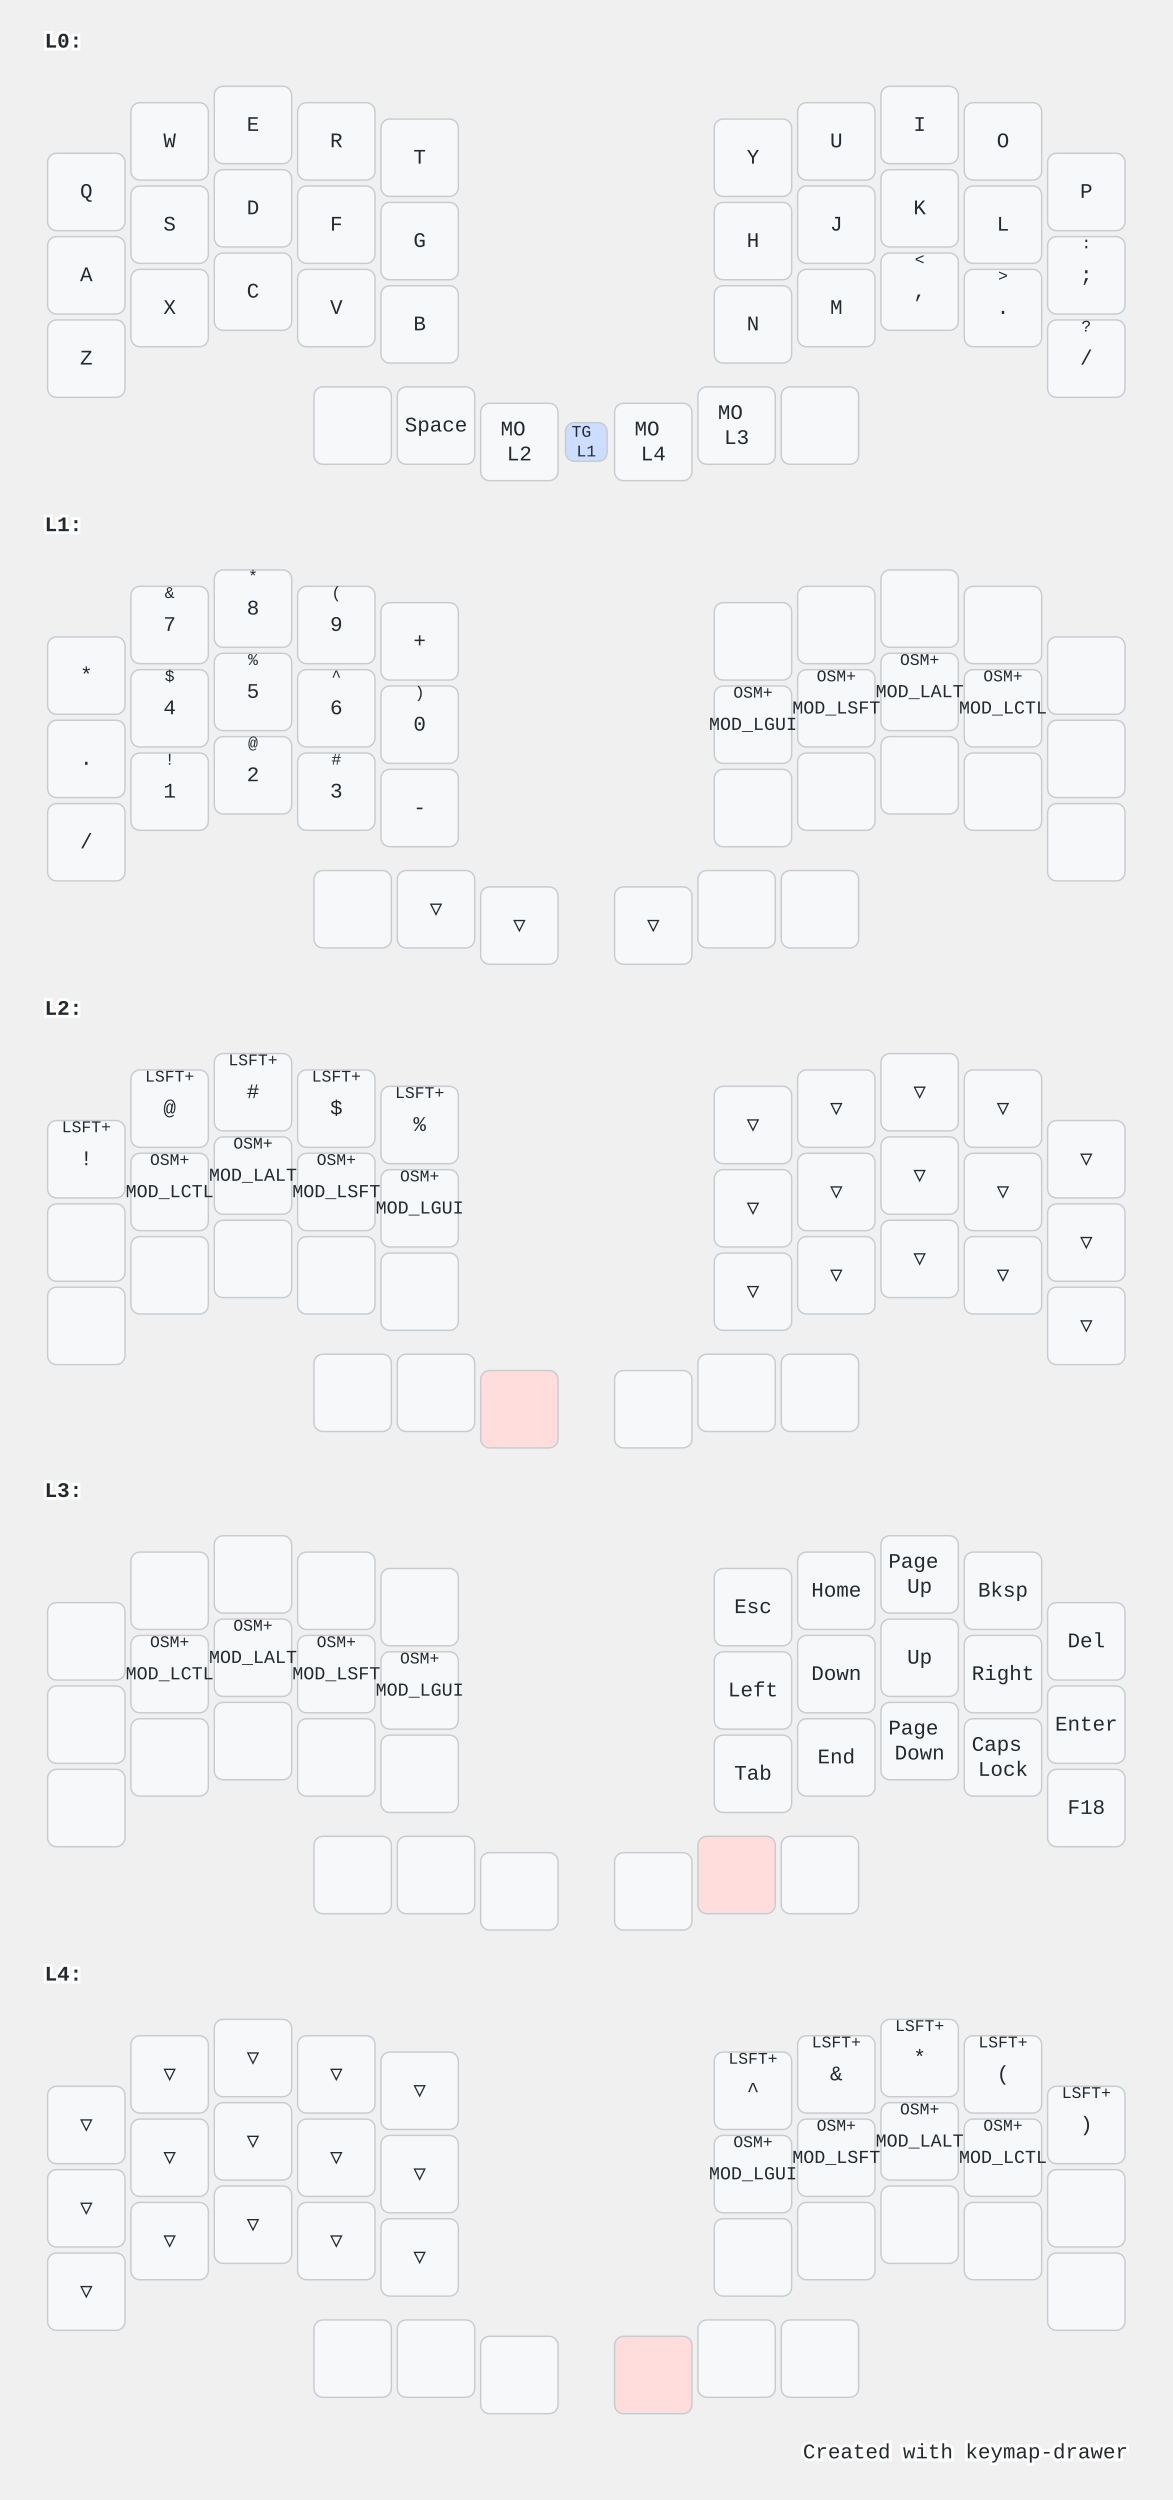
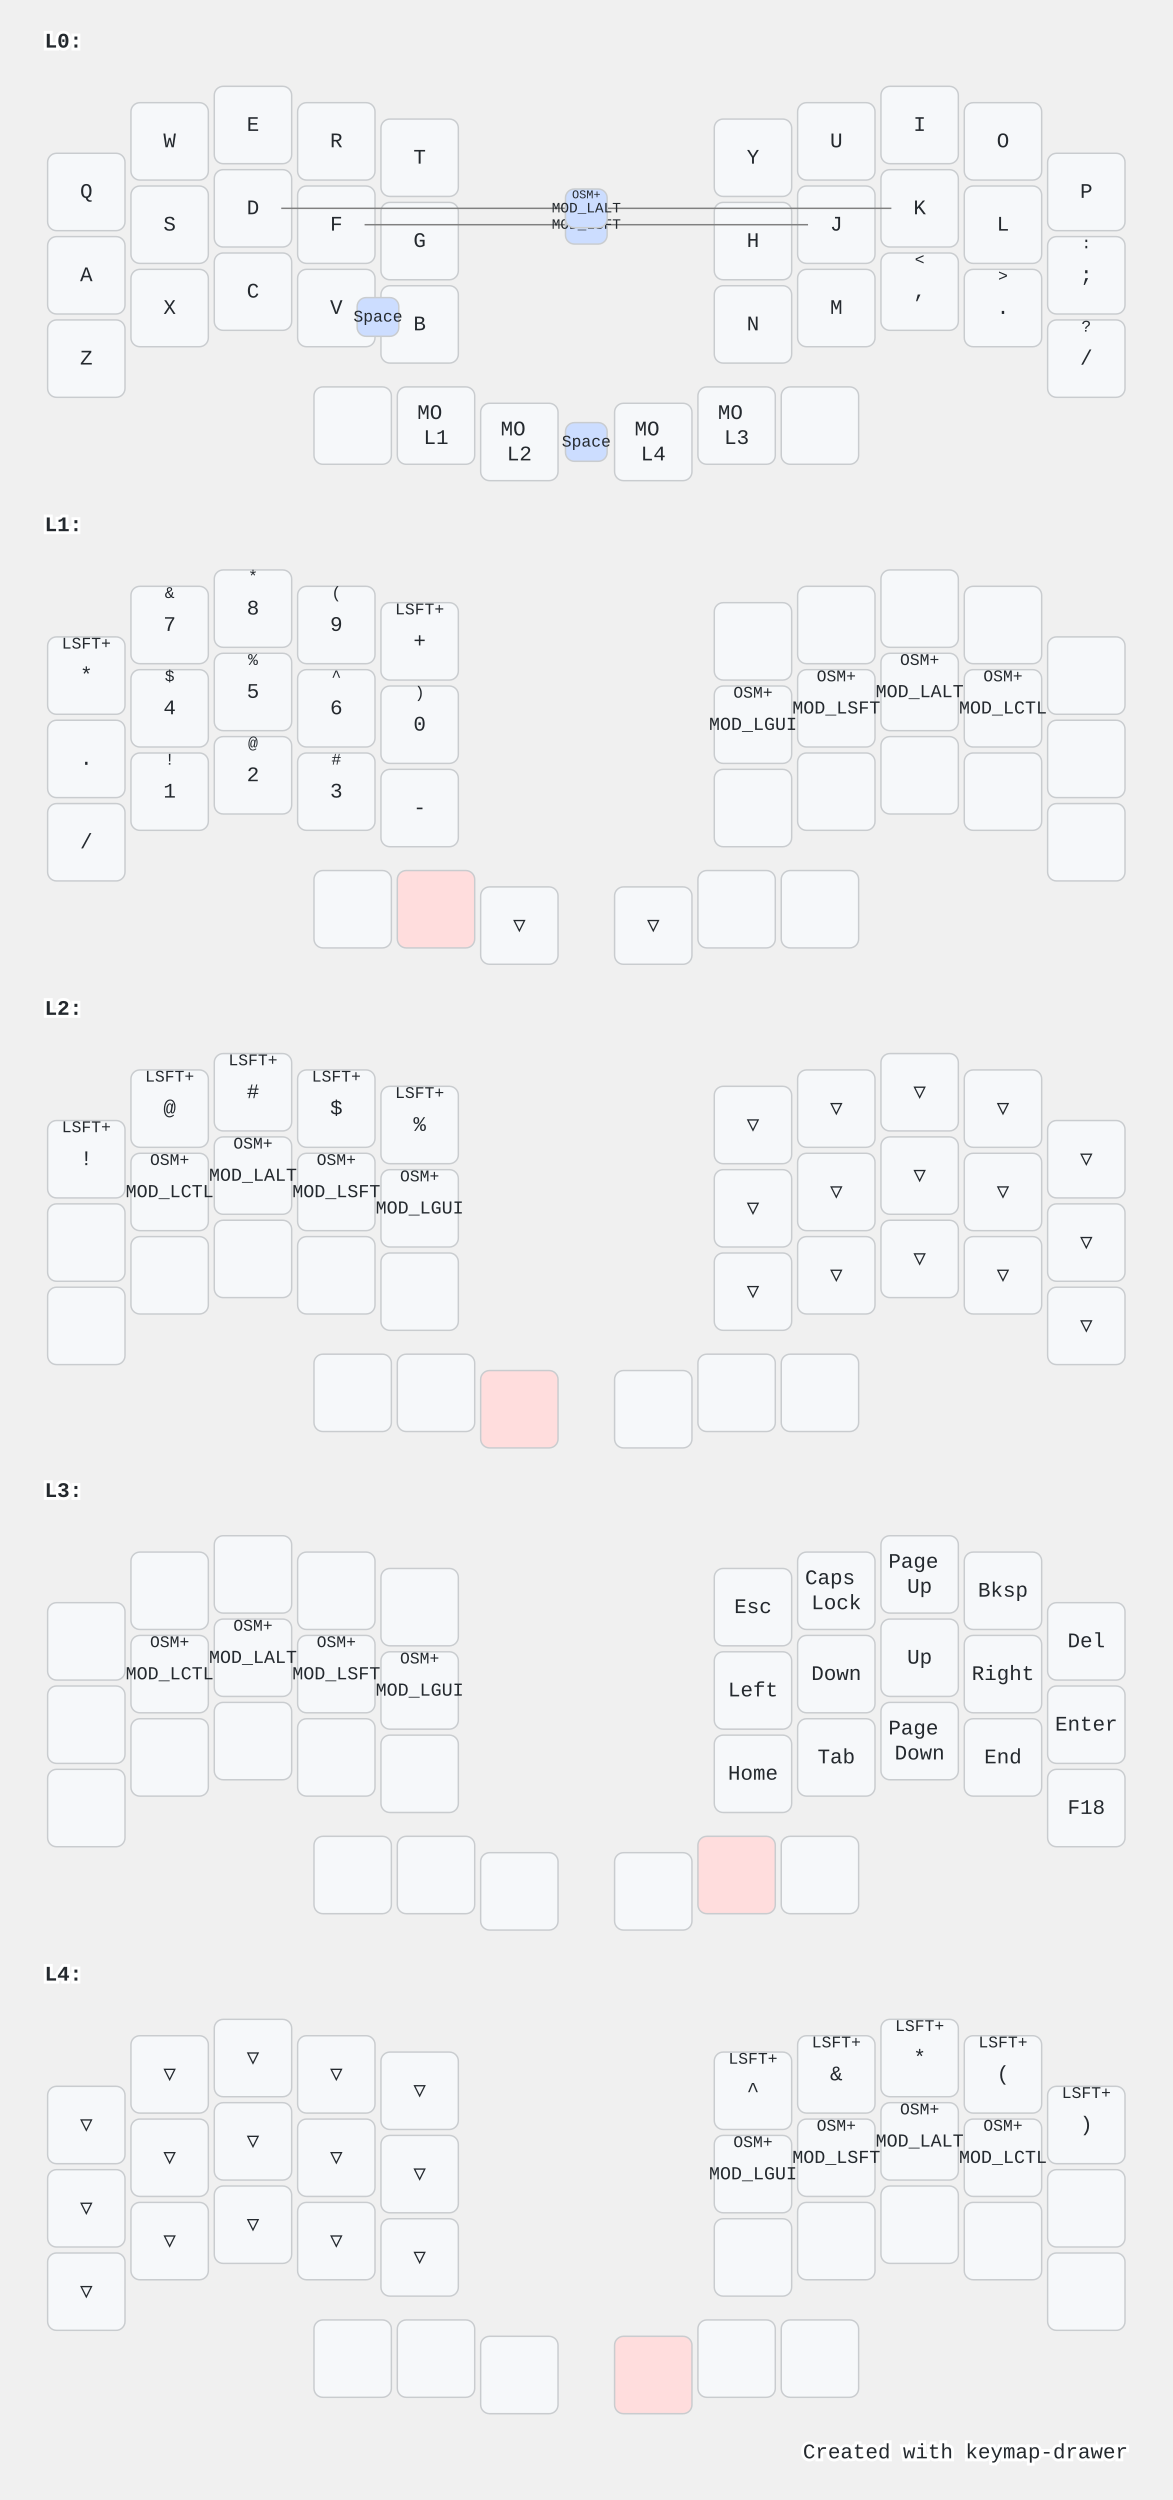
<svg xmlns="http://www.w3.org/2000/svg" width="788" height="1680" viewBox="0 0 788 1680" class="keymap">
  <style>/* inherit to force styles through use tags */
svg path {
    fill: inherit;
}

/* font and background color specifications */
svg.keymap {
    font-family: SFMono-Regular,Consolas,Liberation Mono,Menlo,monospace;
    font-size: 14px;
    font-kerning: normal;
    text-rendering: optimizeLegibility;
    fill: #24292e;
}

/* default key styling */
rect.key {
    fill: #f6f8fa;
}

rect.key, rect.combo {
    stroke: #c9cccf;
    stroke-width: 1;
}

/* default key side styling, only used is draw_key_sides is set */
rect.side {
    filter: brightness(90%);
}

/* color accent for combo boxes */
rect.combo, rect.combo-separate {
    fill: #cdf;
}

/* color accent for held keys */
rect.held, rect.combo.held {
    fill: #fdd;
}

/* color accent for ghost (optional) keys */
rect.ghost, rect.combo.ghost {
    stroke-dasharray: 4, 4;
    stroke-width: 2;
}

text {
    text-anchor: middle;
    dominant-baseline: middle;
}

/* styling for layer labels */
text.label {
    font-weight: bold;
    text-anchor: start;
    stroke: white;
    stroke-width: 4;
    paint-order: stroke;
}

/* styling for optional footer */
text.footer {
    text-anchor: end;
    dominant-baseline: auto;
    stroke: white;
    stroke-width: 4;
    paint-order: stroke;
}

/* styling for combo tap, and key non-tap label text */
text.combo, text.hold, text.shifted, text.left, text.right {
    font-size: 11px;
}

text.hold {
    text-anchor: middle;
    dominant-baseline: auto;
}

text.shifted {
    text-anchor: middle;
    dominant-baseline: hanging;
}

text.left {
    text-anchor: start;
}

text.right {
    text-anchor: end;
}

text.layer-activator {
    text-decoration: underline;
}

/* styling for hold/shifted label text in combo box */
text.combo.hold, text.combo.shifted, text.combo.left, text.combo.right {
    font-size: 8px;
}

/* lighter symbol for transparent keys */
text.trans {
    fill: #7b7e81;
}

/* styling for combo dendrons */
path.combo {
    stroke-width: 1;
    stroke: gray;
    fill: none;
}

/* Start Tabler Icons Cleanup */
/* cannot use height/width with glyphs */
.icon-tabler &gt; path {
    fill: inherit;
    stroke: inherit;
    stroke-width: 2;
}
/* hide tabler's default box */
.icon-tabler &gt; path[stroke="none"][fill="none"] {
    visibility: hidden;
}
/* End Tabler Icons Cleanup */

@media (prefers-color-scheme: dark) {
svg.keymap { fill: #d1d6db; }
rect.key { fill: #3f4750; }
rect.key, rect.combo { stroke: #60666c; }
rect.combo, rect.combo-separate { fill: #1f3d7a; }
rect.held, rect.combo.held { fill: #854747; }
text.label, text.footer { stroke: black; }
text.trans { fill: #7e8184; }
path.combo { stroke: #7f7f7f; }

}</style>
  <g transform="translate(30, 0)" class="layer-L0">
    <text x="0" y="28" class="label" id="L0">L0:</text>
    <g transform="translate(0, 56)">
      <g transform="translate(28, 73)" class="key keypos-0">
        <rect rx="6" ry="6" x="-26" y="-26" width="52" height="52" class="key" />
        <text x="0" y="0" class="key tap">Q</text>
      </g>
      <g transform="translate(84, 39)" class="key keypos-1">
        <rect rx="6" ry="6" x="-26" y="-26" width="52" height="52" class="key" />
        <text x="0" y="0" class="key tap">W</text>
      </g>
      <g transform="translate(140, 28)" class="key keypos-2">
        <rect rx="6" ry="6" x="-26" y="-26" width="52" height="52" class="key" />
        <text x="0" y="0" class="key tap">E</text>
      </g>
      <g transform="translate(196, 39)" class="key keypos-3">
        <rect rx="6" ry="6" x="-26" y="-26" width="52" height="52" class="key" />
        <text x="0" y="0" class="key tap">R</text>
      </g>
      <g transform="translate(252, 50)" class="key keypos-4">
        <rect rx="6" ry="6" x="-26" y="-26" width="52" height="52" class="key" />
        <text x="0" y="0" class="key tap">T</text>
      </g>
      <g transform="translate(476, 50)" class="key keypos-5">
        <rect rx="6" ry="6" x="-26" y="-26" width="52" height="52" class="key" />
        <text x="0" y="0" class="key tap">Y</text>
      </g>
      <g transform="translate(532, 39)" class="key keypos-6">
        <rect rx="6" ry="6" x="-26" y="-26" width="52" height="52" class="key" />
        <text x="0" y="0" class="key tap">U</text>
      </g>
      <g transform="translate(588, 28)" class="key keypos-7">
        <rect rx="6" ry="6" x="-26" y="-26" width="52" height="52" class="key" />
        <text x="0" y="0" class="key tap">I</text>
      </g>
      <g transform="translate(644, 39)" class="key keypos-8">
        <rect rx="6" ry="6" x="-26" y="-26" width="52" height="52" class="key" />
        <text x="0" y="0" class="key tap">O</text>
      </g>
      <g transform="translate(700, 73)" class="key keypos-9">
        <rect rx="6" ry="6" x="-26" y="-26" width="52" height="52" class="key" />
        <text x="0" y="0" class="key tap">P</text>
      </g>
      <g transform="translate(28, 129)" class="key keypos-10">
        <rect rx="6" ry="6" x="-26" y="-26" width="52" height="52" class="key" />
        <text x="0" y="0" class="key tap">A</text>
      </g>
      <g transform="translate(84, 95)" class="key keypos-11">
        <rect rx="6" ry="6" x="-26" y="-26" width="52" height="52" class="key" />
        <text x="0" y="0" class="key tap">S</text>
      </g>
      <g transform="translate(140, 84)" class="key keypos-12">
        <rect rx="6" ry="6" x="-26" y="-26" width="52" height="52" class="key" />
        <text x="0" y="0" class="key tap">D</text>
      </g>
      <g transform="translate(196, 95)" class="key keypos-13">
        <rect rx="6" ry="6" x="-26" y="-26" width="52" height="52" class="key" />
        <text x="0" y="0" class="key tap">F</text>
      </g>
      <g transform="translate(252, 106)" class="key keypos-14">
        <rect rx="6" ry="6" x="-26" y="-26" width="52" height="52" class="key" />
        <text x="0" y="0" class="key tap">G</text>
      </g>
      <g transform="translate(476, 106)" class="key keypos-15">
        <rect rx="6" ry="6" x="-26" y="-26" width="52" height="52" class="key" />
        <text x="0" y="0" class="key tap">H</text>
      </g>
      <g transform="translate(532, 95)" class="key keypos-16">
        <rect rx="6" ry="6" x="-26" y="-26" width="52" height="52" class="key" />
        <text x="0" y="0" class="key tap">J</text>
      </g>
      <g transform="translate(588, 84)" class="key keypos-17">
        <rect rx="6" ry="6" x="-26" y="-26" width="52" height="52" class="key" />
        <text x="0" y="0" class="key tap">K</text>
      </g>
      <g transform="translate(644, 95)" class="key keypos-18">
        <rect rx="6" ry="6" x="-26" y="-26" width="52" height="52" class="key" />
        <text x="0" y="0" class="key tap">L</text>
      </g>
      <g transform="translate(700, 129)" class="key keypos-19">
        <rect rx="6" ry="6" x="-26" y="-26" width="52" height="52" class="key" />
        <text x="0" y="0" class="key tap">;</text>
        <text x="0" y="-24" class="key shifted">:</text>
      </g>
      <g transform="translate(28, 185)" class="key keypos-20">
        <rect rx="6" ry="6" x="-26" y="-26" width="52" height="52" class="key" />
        <text x="0" y="0" class="key tap">Z</text>
      </g>
      <g transform="translate(84, 151)" class="key keypos-21">
        <rect rx="6" ry="6" x="-26" y="-26" width="52" height="52" class="key" />
        <text x="0" y="0" class="key tap">X</text>
      </g>
      <g transform="translate(140, 140)" class="key keypos-22">
        <rect rx="6" ry="6" x="-26" y="-26" width="52" height="52" class="key" />
        <text x="0" y="0" class="key tap">C</text>
      </g>
      <g transform="translate(196, 151)" class="key keypos-23">
        <rect rx="6" ry="6" x="-26" y="-26" width="52" height="52" class="key" />
        <text x="0" y="0" class="key tap">V</text>
      </g>
      <g transform="translate(252, 162)" class="key keypos-24">
        <rect rx="6" ry="6" x="-26" y="-26" width="52" height="52" class="key" />
        <text x="0" y="0" class="key tap">B</text>
      </g>
      <g transform="translate(476, 162)" class="key keypos-25">
        <rect rx="6" ry="6" x="-26" y="-26" width="52" height="52" class="key" />
        <text x="0" y="0" class="key tap">N</text>
      </g>
      <g transform="translate(532, 151)" class="key keypos-26">
        <rect rx="6" ry="6" x="-26" y="-26" width="52" height="52" class="key" />
        <text x="0" y="0" class="key tap">M</text>
      </g>
      <g transform="translate(588, 140)" class="key keypos-27">
        <rect rx="6" ry="6" x="-26" y="-26" width="52" height="52" class="key" />
        <text x="0" y="0" class="key tap">,</text>
        <text x="0" y="-24" class="key shifted">&lt;</text>
      </g>
      <g transform="translate(644, 151)" class="key keypos-28">
        <rect rx="6" ry="6" x="-26" y="-26" width="52" height="52" class="key" />
        <text x="0" y="0" class="key tap">.</text>
        <text x="0" y="-24" class="key shifted">&gt;</text>
      </g>
      <g transform="translate(700, 185)" class="key keypos-29">
        <rect rx="6" ry="6" x="-26" y="-26" width="52" height="52" class="key" />
        <text x="0" y="0" class="key tap">/</text>
        <text x="0" y="-24" class="key shifted">?</text>
      </g>
      <g transform="translate(207, 230)" class="key keypos-30">
        <rect rx="6" ry="6" x="-26" y="-26" width="52" height="52" class="key" />
      </g>
      <g transform="translate(263, 230)" class="key keypos-31">
        <rect rx="6" ry="6" x="-26" y="-26" width="52" height="52" class="key" />
-         <text x="0" y="0" class="key tap">Space</text>
+         <text x="0" y="0" class="key tap">
+           <tspan x="0" dy="-0.6em">MO</tspan>
+           <tspan x="0" dy="1.2em">L1</tspan>
+         </text>
      </g>
      <g transform="translate(319, 241)" class="key keypos-32">
        <rect rx="6" ry="6" x="-26" y="-26" width="52" height="52" class="key" />
        <text x="0" y="0" class="key tap">
          <tspan x="0" dy="-0.6em">MO</tspan>
          <tspan x="0" dy="1.2em">L2</tspan>
        </text>
      </g>
      <g transform="translate(409, 241)" class="key keypos-33">
        <rect rx="6" ry="6" x="-26" y="-26" width="52" height="52" class="key" />
        <text x="0" y="0" class="key tap">
          <tspan x="0" dy="-0.6em">MO</tspan>
          <tspan x="0" dy="1.2em">L4</tspan>
        </text>
      </g>
      <g transform="translate(465, 230)" class="key keypos-34">
        <rect rx="6" ry="6" x="-26" y="-26" width="52" height="52" class="key" />
        <text x="0" y="0" class="key tap">
          <tspan x="0" dy="-0.6em">MO</tspan>
          <tspan x="0" dy="1.2em">L3</tspan>
        </text>
      </g>
      <g transform="translate(521, 230)" class="key keypos-35">
        <rect rx="6" ry="6" x="-26" y="-26" width="52" height="52" class="key" />
      </g>
      <g class="combo combopos-0">
+         <rect rx="6" ry="6" x="210" y="144" width="28" height="26" class="combo" />
+         <text x="224" y="157" class="combo tap">Space</text>
+       </g>
+       <g class="combo combopos-1">
        <rect rx="6" ry="6" x="350" y="228" width="28" height="26" class="combo" />
-         <text x="364" y="241" class="combo tap">
-           <tspan x="364" dy="-0.6em">TG</tspan>
-           <tspan x="364" dy="1.2em">L1</tspan>
-         </text>
+         <text x="364" y="241" class="combo tap">Space</text>
+       </g>
+       <g class="combo combopos-2">
+         <path d="M364,95 l-149,0" class="combo" />
+         <path d="M364,95 l149,0" class="combo" />
+         <rect rx="6" ry="6" x="350" y="82" width="28" height="26" class="combo" />
+         <text x="364" y="95" class="combo tap">
+           <tspan style="font-size: 88%">MOD_LSFT</tspan>
+         </text>
+         <text x="364" y="84" class="combo shifted">OSM+</text>
+       </g>
+       <g class="combo combopos-3">
+         <path d="M364,84 l-205,0" class="combo" />
+         <path d="M364,84 l205,0" class="combo" />
+         <rect rx="6" ry="6" x="350" y="71" width="28" height="26" class="combo" />
+         <text x="364" y="84" class="combo tap">
+           <tspan style="font-size: 88%">MOD_LALT</tspan>
+         </text>
+         <text x="364" y="73" class="combo shifted">OSM+</text>
      </g>
    </g>
  </g>
  <g transform="translate(30, 325)" class="layer-L1">
    <text x="0" y="28" class="label" id="L1">L1:</text>
    <g transform="translate(0, 56)">
      <g transform="translate(28, 73)" class="key keypos-0">
        <rect rx="6" ry="6" x="-26" y="-26" width="52" height="52" class="key" />
        <text x="0" y="0" class="key tap">*</text>
+         <text x="0" y="-24" class="key shifted">LSFT+</text>
      </g>
      <g transform="translate(84, 39)" class="key keypos-1">
        <rect rx="6" ry="6" x="-26" y="-26" width="52" height="52" class="key" />
        <text x="0" y="0" class="key tap">7</text>
        <text x="0" y="-24" class="key shifted">&amp;</text>
      </g>
      <g transform="translate(140, 28)" class="key keypos-2">
        <rect rx="6" ry="6" x="-26" y="-26" width="52" height="52" class="key" />
        <text x="0" y="0" class="key tap">8</text>
        <text x="0" y="-24" class="key shifted">*</text>
      </g>
      <g transform="translate(196, 39)" class="key keypos-3">
        <rect rx="6" ry="6" x="-26" y="-26" width="52" height="52" class="key" />
        <text x="0" y="0" class="key tap">9</text>
        <text x="0" y="-24" class="key shifted">(</text>
      </g>
      <g transform="translate(252, 50)" class="key keypos-4">
        <rect rx="6" ry="6" x="-26" y="-26" width="52" height="52" class="key" />
        <text x="0" y="0" class="key tap">+</text>
+         <text x="0" y="-24" class="key shifted">LSFT+</text>
      </g>
      <g transform="translate(476, 50)" class="key keypos-5">
        <rect rx="6" ry="6" x="-26" y="-26" width="52" height="52" class="key" />
      </g>
      <g transform="translate(532, 39)" class="key keypos-6">
        <rect rx="6" ry="6" x="-26" y="-26" width="52" height="52" class="key" />
      </g>
      <g transform="translate(588, 28)" class="key keypos-7">
        <rect rx="6" ry="6" x="-26" y="-26" width="52" height="52" class="key" />
      </g>
      <g transform="translate(644, 39)" class="key keypos-8">
        <rect rx="6" ry="6" x="-26" y="-26" width="52" height="52" class="key" />
      </g>
      <g transform="translate(700, 73)" class="key keypos-9">
        <rect rx="6" ry="6" x="-26" y="-26" width="52" height="52" class="key" />
      </g>
      <g transform="translate(28, 129)" class="key keypos-10">
        <rect rx="6" ry="6" x="-26" y="-26" width="52" height="52" class="key" />
        <text x="0" y="0" class="key tap">.</text>
      </g>
      <g transform="translate(84, 95)" class="key keypos-11">
        <rect rx="6" ry="6" x="-26" y="-26" width="52" height="52" class="key" />
        <text x="0" y="0" class="key tap">4</text>
        <text x="0" y="-24" class="key shifted">$</text>
      </g>
      <g transform="translate(140, 84)" class="key keypos-12">
        <rect rx="6" ry="6" x="-26" y="-26" width="52" height="52" class="key" />
        <text x="0" y="0" class="key tap">5</text>
        <text x="0" y="-24" class="key shifted">%</text>
      </g>
      <g transform="translate(196, 95)" class="key keypos-13">
        <rect rx="6" ry="6" x="-26" y="-26" width="52" height="52" class="key" />
        <text x="0" y="0" class="key tap">6</text>
        <text x="0" y="-24" class="key shifted">^</text>
      </g>
      <g transform="translate(252, 106)" class="key keypos-14">
        <rect rx="6" ry="6" x="-26" y="-26" width="52" height="52" class="key" />
        <text x="0" y="0" class="key tap">0</text>
        <text x="0" y="-24" class="key shifted">)</text>
      </g>
      <g transform="translate(476, 106)" class="key keypos-15">
        <rect rx="6" ry="6" x="-26" y="-26" width="52" height="52" class="key" />
        <text x="0" y="0" class="key tap">
          <tspan style="font-size: 88%">MOD_LGUI</tspan>
        </text>
        <text x="0" y="-24" class="key shifted">OSM+</text>
      </g>
      <g transform="translate(532, 95)" class="key keypos-16">
        <rect rx="6" ry="6" x="-26" y="-26" width="52" height="52" class="key" />
        <text x="0" y="0" class="key tap">
          <tspan style="font-size: 88%">MOD_LSFT</tspan>
        </text>
        <text x="0" y="-24" class="key shifted">OSM+</text>
      </g>
      <g transform="translate(588, 84)" class="key keypos-17">
        <rect rx="6" ry="6" x="-26" y="-26" width="52" height="52" class="key" />
        <text x="0" y="0" class="key tap">
          <tspan style="font-size: 88%">MOD_LALT</tspan>
        </text>
        <text x="0" y="-24" class="key shifted">OSM+</text>
      </g>
      <g transform="translate(644, 95)" class="key keypos-18">
        <rect rx="6" ry="6" x="-26" y="-26" width="52" height="52" class="key" />
        <text x="0" y="0" class="key tap">
          <tspan style="font-size: 88%">MOD_LCTL</tspan>
        </text>
        <text x="0" y="-24" class="key shifted">OSM+</text>
      </g>
      <g transform="translate(700, 129)" class="key keypos-19">
        <rect rx="6" ry="6" x="-26" y="-26" width="52" height="52" class="key" />
      </g>
      <g transform="translate(28, 185)" class="key keypos-20">
        <rect rx="6" ry="6" x="-26" y="-26" width="52" height="52" class="key" />
        <text x="0" y="0" class="key tap">/</text>
      </g>
      <g transform="translate(84, 151)" class="key keypos-21">
        <rect rx="6" ry="6" x="-26" y="-26" width="52" height="52" class="key" />
        <text x="0" y="0" class="key tap">1</text>
        <text x="0" y="-24" class="key shifted">!</text>
      </g>
      <g transform="translate(140, 140)" class="key keypos-22">
        <rect rx="6" ry="6" x="-26" y="-26" width="52" height="52" class="key" />
        <text x="0" y="0" class="key tap">2</text>
        <text x="0" y="-24" class="key shifted">@</text>
      </g>
      <g transform="translate(196, 151)" class="key keypos-23">
        <rect rx="6" ry="6" x="-26" y="-26" width="52" height="52" class="key" />
        <text x="0" y="0" class="key tap">3</text>
        <text x="0" y="-24" class="key shifted">#</text>
      </g>
      <g transform="translate(252, 162)" class="key keypos-24">
        <rect rx="6" ry="6" x="-26" y="-26" width="52" height="52" class="key" />
        <text x="0" y="0" class="key tap">-</text>
      </g>
      <g transform="translate(476, 162)" class="key keypos-25">
        <rect rx="6" ry="6" x="-26" y="-26" width="52" height="52" class="key" />
      </g>
      <g transform="translate(532, 151)" class="key keypos-26">
        <rect rx="6" ry="6" x="-26" y="-26" width="52" height="52" class="key" />
      </g>
      <g transform="translate(588, 140)" class="key keypos-27">
        <rect rx="6" ry="6" x="-26" y="-26" width="52" height="52" class="key" />
      </g>
      <g transform="translate(644, 151)" class="key keypos-28">
        <rect rx="6" ry="6" x="-26" y="-26" width="52" height="52" class="key" />
      </g>
      <g transform="translate(700, 185)" class="key keypos-29">
        <rect rx="6" ry="6" x="-26" y="-26" width="52" height="52" class="key" />
      </g>
      <g transform="translate(207, 230)" class="key keypos-30">
        <rect rx="6" ry="6" x="-26" y="-26" width="52" height="52" class="key" />
      </g>
-       <g transform="translate(263, 230)" class="key keypos-31">
-         <rect rx="6" ry="6" x="-26" y="-26" width="52" height="52" class="key" />
-         <text x="0" y="0" class="key tap">▽</text>
+       <g transform="translate(263, 230)" class="key held keypos-31">
+         <rect rx="6" ry="6" x="-26" y="-26" width="52" height="52" class="key held" />
      </g>
      <g transform="translate(319, 241)" class="key keypos-32">
        <rect rx="6" ry="6" x="-26" y="-26" width="52" height="52" class="key" />
        <text x="0" y="0" class="key tap">▽</text>
      </g>
      <g transform="translate(409, 241)" class="key keypos-33">
        <rect rx="6" ry="6" x="-26" y="-26" width="52" height="52" class="key" />
        <text x="0" y="0" class="key tap">▽</text>
      </g>
      <g transform="translate(465, 230)" class="key keypos-34">
        <rect rx="6" ry="6" x="-26" y="-26" width="52" height="52" class="key" />
      </g>
      <g transform="translate(521, 230)" class="key keypos-35">
        <rect rx="6" ry="6" x="-26" y="-26" width="52" height="52" class="key" />
      </g>
    </g>
  </g>
  <g transform="translate(30, 650)" class="layer-L2">
    <text x="0" y="28" class="label" id="L2">L2:</text>
    <g transform="translate(0, 56)">
      <g transform="translate(28, 73)" class="key keypos-0">
        <rect rx="6" ry="6" x="-26" y="-26" width="52" height="52" class="key" />
        <text x="0" y="0" class="key tap">!</text>
        <text x="0" y="-24" class="key shifted">LSFT+</text>
      </g>
      <g transform="translate(84, 39)" class="key keypos-1">
        <rect rx="6" ry="6" x="-26" y="-26" width="52" height="52" class="key" />
        <text x="0" y="0" class="key tap">@</text>
        <text x="0" y="-24" class="key shifted">LSFT+</text>
      </g>
      <g transform="translate(140, 28)" class="key keypos-2">
        <rect rx="6" ry="6" x="-26" y="-26" width="52" height="52" class="key" />
        <text x="0" y="0" class="key tap">#</text>
        <text x="0" y="-24" class="key shifted">LSFT+</text>
      </g>
      <g transform="translate(196, 39)" class="key keypos-3">
        <rect rx="6" ry="6" x="-26" y="-26" width="52" height="52" class="key" />
        <text x="0" y="0" class="key tap">$</text>
        <text x="0" y="-24" class="key shifted">LSFT+</text>
      </g>
      <g transform="translate(252, 50)" class="key keypos-4">
        <rect rx="6" ry="6" x="-26" y="-26" width="52" height="52" class="key" />
        <text x="0" y="0" class="key tap">%</text>
        <text x="0" y="-24" class="key shifted">LSFT+</text>
      </g>
      <g transform="translate(476, 50)" class="key keypos-5">
        <rect rx="6" ry="6" x="-26" y="-26" width="52" height="52" class="key" />
        <text x="0" y="0" class="key tap">▽</text>
      </g>
      <g transform="translate(532, 39)" class="key keypos-6">
        <rect rx="6" ry="6" x="-26" y="-26" width="52" height="52" class="key" />
        <text x="0" y="0" class="key tap">▽</text>
      </g>
      <g transform="translate(588, 28)" class="key keypos-7">
        <rect rx="6" ry="6" x="-26" y="-26" width="52" height="52" class="key" />
        <text x="0" y="0" class="key tap">▽</text>
      </g>
      <g transform="translate(644, 39)" class="key keypos-8">
        <rect rx="6" ry="6" x="-26" y="-26" width="52" height="52" class="key" />
        <text x="0" y="0" class="key tap">▽</text>
      </g>
      <g transform="translate(700, 73)" class="key keypos-9">
        <rect rx="6" ry="6" x="-26" y="-26" width="52" height="52" class="key" />
        <text x="0" y="0" class="key tap">▽</text>
      </g>
      <g transform="translate(28, 129)" class="key keypos-10">
        <rect rx="6" ry="6" x="-26" y="-26" width="52" height="52" class="key" />
      </g>
      <g transform="translate(84, 95)" class="key keypos-11">
        <rect rx="6" ry="6" x="-26" y="-26" width="52" height="52" class="key" />
        <text x="0" y="0" class="key tap">
          <tspan style="font-size: 88%">MOD_LCTL</tspan>
        </text>
        <text x="0" y="-24" class="key shifted">OSM+</text>
      </g>
      <g transform="translate(140, 84)" class="key keypos-12">
        <rect rx="6" ry="6" x="-26" y="-26" width="52" height="52" class="key" />
        <text x="0" y="0" class="key tap">
          <tspan style="font-size: 88%">MOD_LALT</tspan>
        </text>
        <text x="0" y="-24" class="key shifted">OSM+</text>
      </g>
      <g transform="translate(196, 95)" class="key keypos-13">
        <rect rx="6" ry="6" x="-26" y="-26" width="52" height="52" class="key" />
        <text x="0" y="0" class="key tap">
          <tspan style="font-size: 88%">MOD_LSFT</tspan>
        </text>
        <text x="0" y="-24" class="key shifted">OSM+</text>
      </g>
      <g transform="translate(252, 106)" class="key keypos-14">
        <rect rx="6" ry="6" x="-26" y="-26" width="52" height="52" class="key" />
        <text x="0" y="0" class="key tap">
          <tspan style="font-size: 88%">MOD_LGUI</tspan>
        </text>
        <text x="0" y="-24" class="key shifted">OSM+</text>
      </g>
      <g transform="translate(476, 106)" class="key keypos-15">
        <rect rx="6" ry="6" x="-26" y="-26" width="52" height="52" class="key" />
        <text x="0" y="0" class="key tap">▽</text>
      </g>
      <g transform="translate(532, 95)" class="key keypos-16">
        <rect rx="6" ry="6" x="-26" y="-26" width="52" height="52" class="key" />
        <text x="0" y="0" class="key tap">▽</text>
      </g>
      <g transform="translate(588, 84)" class="key keypos-17">
        <rect rx="6" ry="6" x="-26" y="-26" width="52" height="52" class="key" />
        <text x="0" y="0" class="key tap">▽</text>
      </g>
      <g transform="translate(644, 95)" class="key keypos-18">
        <rect rx="6" ry="6" x="-26" y="-26" width="52" height="52" class="key" />
        <text x="0" y="0" class="key tap">▽</text>
      </g>
      <g transform="translate(700, 129)" class="key keypos-19">
        <rect rx="6" ry="6" x="-26" y="-26" width="52" height="52" class="key" />
        <text x="0" y="0" class="key tap">▽</text>
      </g>
      <g transform="translate(28, 185)" class="key keypos-20">
        <rect rx="6" ry="6" x="-26" y="-26" width="52" height="52" class="key" />
      </g>
      <g transform="translate(84, 151)" class="key keypos-21">
        <rect rx="6" ry="6" x="-26" y="-26" width="52" height="52" class="key" />
      </g>
      <g transform="translate(140, 140)" class="key keypos-22">
        <rect rx="6" ry="6" x="-26" y="-26" width="52" height="52" class="key" />
      </g>
      <g transform="translate(196, 151)" class="key keypos-23">
        <rect rx="6" ry="6" x="-26" y="-26" width="52" height="52" class="key" />
      </g>
      <g transform="translate(252, 162)" class="key keypos-24">
        <rect rx="6" ry="6" x="-26" y="-26" width="52" height="52" class="key" />
      </g>
      <g transform="translate(476, 162)" class="key keypos-25">
        <rect rx="6" ry="6" x="-26" y="-26" width="52" height="52" class="key" />
        <text x="0" y="0" class="key tap">▽</text>
      </g>
      <g transform="translate(532, 151)" class="key keypos-26">
        <rect rx="6" ry="6" x="-26" y="-26" width="52" height="52" class="key" />
        <text x="0" y="0" class="key tap">▽</text>
      </g>
      <g transform="translate(588, 140)" class="key keypos-27">
        <rect rx="6" ry="6" x="-26" y="-26" width="52" height="52" class="key" />
        <text x="0" y="0" class="key tap">▽</text>
      </g>
      <g transform="translate(644, 151)" class="key keypos-28">
        <rect rx="6" ry="6" x="-26" y="-26" width="52" height="52" class="key" />
        <text x="0" y="0" class="key tap">▽</text>
      </g>
      <g transform="translate(700, 185)" class="key keypos-29">
        <rect rx="6" ry="6" x="-26" y="-26" width="52" height="52" class="key" />
        <text x="0" y="0" class="key tap">▽</text>
      </g>
      <g transform="translate(207, 230)" class="key keypos-30">
        <rect rx="6" ry="6" x="-26" y="-26" width="52" height="52" class="key" />
      </g>
      <g transform="translate(263, 230)" class="key keypos-31">
        <rect rx="6" ry="6" x="-26" y="-26" width="52" height="52" class="key" />
      </g>
      <g transform="translate(319, 241)" class="key held keypos-32">
        <rect rx="6" ry="6" x="-26" y="-26" width="52" height="52" class="key held" />
      </g>
      <g transform="translate(409, 241)" class="key keypos-33">
        <rect rx="6" ry="6" x="-26" y="-26" width="52" height="52" class="key" />
      </g>
      <g transform="translate(465, 230)" class="key keypos-34">
        <rect rx="6" ry="6" x="-26" y="-26" width="52" height="52" class="key" />
      </g>
      <g transform="translate(521, 230)" class="key keypos-35">
        <rect rx="6" ry="6" x="-26" y="-26" width="52" height="52" class="key" />
      </g>
    </g>
  </g>
  <g transform="translate(30, 974)" class="layer-L3">
    <text x="0" y="28" class="label" id="L3">L3:</text>
    <g transform="translate(0, 56)">
      <g transform="translate(28, 73)" class="key keypos-0">
        <rect rx="6" ry="6" x="-26" y="-26" width="52" height="52" class="key" />
      </g>
      <g transform="translate(84, 39)" class="key keypos-1">
        <rect rx="6" ry="6" x="-26" y="-26" width="52" height="52" class="key" />
      </g>
      <g transform="translate(140, 28)" class="key keypos-2">
        <rect rx="6" ry="6" x="-26" y="-26" width="52" height="52" class="key" />
      </g>
      <g transform="translate(196, 39)" class="key keypos-3">
        <rect rx="6" ry="6" x="-26" y="-26" width="52" height="52" class="key" />
      </g>
      <g transform="translate(252, 50)" class="key keypos-4">
        <rect rx="6" ry="6" x="-26" y="-26" width="52" height="52" class="key" />
      </g>
      <g transform="translate(476, 50)" class="key keypos-5">
        <rect rx="6" ry="6" x="-26" y="-26" width="52" height="52" class="key" />
        <text x="0" y="0" class="key tap">Esc</text>
      </g>
      <g transform="translate(532, 39)" class="key keypos-6">
        <rect rx="6" ry="6" x="-26" y="-26" width="52" height="52" class="key" />
-         <text x="0" y="0" class="key tap">Home</text>
+         <text x="0" y="0" class="key tap">
+           <tspan x="0" dy="-0.6em">Caps</tspan>
+           <tspan x="0" dy="1.2em">Lock</tspan>
+         </text>
      </g>
      <g transform="translate(588, 28)" class="key keypos-7">
        <rect rx="6" ry="6" x="-26" y="-26" width="52" height="52" class="key" />
        <text x="0" y="0" class="key tap">
          <tspan x="0" dy="-0.6em">Page</tspan>
          <tspan x="0" dy="1.2em">Up</tspan>
        </text>
      </g>
      <g transform="translate(644, 39)" class="key keypos-8">
        <rect rx="6" ry="6" x="-26" y="-26" width="52" height="52" class="key" />
        <text x="0" y="0" class="key tap">Bksp</text>
      </g>
      <g transform="translate(700, 73)" class="key keypos-9">
        <rect rx="6" ry="6" x="-26" y="-26" width="52" height="52" class="key" />
        <text x="0" y="0" class="key tap">Del</text>
      </g>
      <g transform="translate(28, 129)" class="key keypos-10">
        <rect rx="6" ry="6" x="-26" y="-26" width="52" height="52" class="key" />
      </g>
      <g transform="translate(84, 95)" class="key keypos-11">
        <rect rx="6" ry="6" x="-26" y="-26" width="52" height="52" class="key" />
        <text x="0" y="0" class="key tap">
          <tspan style="font-size: 88%">MOD_LCTL</tspan>
        </text>
        <text x="0" y="-24" class="key shifted">OSM+</text>
      </g>
      <g transform="translate(140, 84)" class="key keypos-12">
        <rect rx="6" ry="6" x="-26" y="-26" width="52" height="52" class="key" />
        <text x="0" y="0" class="key tap">
          <tspan style="font-size: 88%">MOD_LALT</tspan>
        </text>
        <text x="0" y="-24" class="key shifted">OSM+</text>
      </g>
      <g transform="translate(196, 95)" class="key keypos-13">
        <rect rx="6" ry="6" x="-26" y="-26" width="52" height="52" class="key" />
        <text x="0" y="0" class="key tap">
          <tspan style="font-size: 88%">MOD_LSFT</tspan>
        </text>
        <text x="0" y="-24" class="key shifted">OSM+</text>
      </g>
      <g transform="translate(252, 106)" class="key keypos-14">
        <rect rx="6" ry="6" x="-26" y="-26" width="52" height="52" class="key" />
        <text x="0" y="0" class="key tap">
          <tspan style="font-size: 88%">MOD_LGUI</tspan>
        </text>
        <text x="0" y="-24" class="key shifted">OSM+</text>
      </g>
      <g transform="translate(476, 106)" class="key keypos-15">
        <rect rx="6" ry="6" x="-26" y="-26" width="52" height="52" class="key" />
        <text x="0" y="0" class="key tap">Left</text>
      </g>
      <g transform="translate(532, 95)" class="key keypos-16">
        <rect rx="6" ry="6" x="-26" y="-26" width="52" height="52" class="key" />
        <text x="0" y="0" class="key tap">Down</text>
      </g>
      <g transform="translate(588, 84)" class="key keypos-17">
        <rect rx="6" ry="6" x="-26" y="-26" width="52" height="52" class="key" />
        <text x="0" y="0" class="key tap">Up</text>
      </g>
      <g transform="translate(644, 95)" class="key keypos-18">
        <rect rx="6" ry="6" x="-26" y="-26" width="52" height="52" class="key" />
        <text x="0" y="0" class="key tap">Right</text>
      </g>
      <g transform="translate(700, 129)" class="key keypos-19">
        <rect rx="6" ry="6" x="-26" y="-26" width="52" height="52" class="key" />
        <text x="0" y="0" class="key tap">Enter</text>
      </g>
      <g transform="translate(28, 185)" class="key keypos-20">
        <rect rx="6" ry="6" x="-26" y="-26" width="52" height="52" class="key" />
      </g>
      <g transform="translate(84, 151)" class="key keypos-21">
        <rect rx="6" ry="6" x="-26" y="-26" width="52" height="52" class="key" />
      </g>
      <g transform="translate(140, 140)" class="key keypos-22">
        <rect rx="6" ry="6" x="-26" y="-26" width="52" height="52" class="key" />
      </g>
      <g transform="translate(196, 151)" class="key keypos-23">
        <rect rx="6" ry="6" x="-26" y="-26" width="52" height="52" class="key" />
      </g>
      <g transform="translate(252, 162)" class="key keypos-24">
        <rect rx="6" ry="6" x="-26" y="-26" width="52" height="52" class="key" />
      </g>
      <g transform="translate(476, 162)" class="key keypos-25">
        <rect rx="6" ry="6" x="-26" y="-26" width="52" height="52" class="key" />
+         <text x="0" y="0" class="key tap">Home</text>
+       </g>
+       <g transform="translate(532, 151)" class="key keypos-26">
+         <rect rx="6" ry="6" x="-26" y="-26" width="52" height="52" class="key" />
        <text x="0" y="0" class="key tap">Tab</text>
-       </g>
-       <g transform="translate(532, 151)" class="key keypos-26">
-         <rect rx="6" ry="6" x="-26" y="-26" width="52" height="52" class="key" />
-         <text x="0" y="0" class="key tap">End</text>
      </g>
      <g transform="translate(588, 140)" class="key keypos-27">
        <rect rx="6" ry="6" x="-26" y="-26" width="52" height="52" class="key" />
        <text x="0" y="0" class="key tap">
          <tspan x="0" dy="-0.6em">Page</tspan>
          <tspan x="0" dy="1.2em">Down</tspan>
        </text>
      </g>
      <g transform="translate(644, 151)" class="key keypos-28">
        <rect rx="6" ry="6" x="-26" y="-26" width="52" height="52" class="key" />
-         <text x="0" y="0" class="key tap">
-           <tspan x="0" dy="-0.6em">Caps</tspan>
-           <tspan x="0" dy="1.2em">Lock</tspan>
-         </text>
+         <text x="0" y="0" class="key tap">End</text>
      </g>
      <g transform="translate(700, 185)" class="key keypos-29">
        <rect rx="6" ry="6" x="-26" y="-26" width="52" height="52" class="key" />
        <text x="0" y="0" class="key tap">F18</text>
      </g>
      <g transform="translate(207, 230)" class="key keypos-30">
        <rect rx="6" ry="6" x="-26" y="-26" width="52" height="52" class="key" />
      </g>
      <g transform="translate(263, 230)" class="key keypos-31">
        <rect rx="6" ry="6" x="-26" y="-26" width="52" height="52" class="key" />
      </g>
      <g transform="translate(319, 241)" class="key keypos-32">
        <rect rx="6" ry="6" x="-26" y="-26" width="52" height="52" class="key" />
      </g>
      <g transform="translate(409, 241)" class="key keypos-33">
        <rect rx="6" ry="6" x="-26" y="-26" width="52" height="52" class="key" />
      </g>
      <g transform="translate(465, 230)" class="key held keypos-34">
        <rect rx="6" ry="6" x="-26" y="-26" width="52" height="52" class="key held" />
      </g>
      <g transform="translate(521, 230)" class="key keypos-35">
        <rect rx="6" ry="6" x="-26" y="-26" width="52" height="52" class="key" />
      </g>
    </g>
  </g>
  <g transform="translate(30, 1299)" class="layer-L4">
    <text x="0" y="28" class="label" id="L4">L4:</text>
    <g transform="translate(0, 56)">
      <g transform="translate(28, 73)" class="key keypos-0">
        <rect rx="6" ry="6" x="-26" y="-26" width="52" height="52" class="key" />
        <text x="0" y="0" class="key tap">▽</text>
      </g>
      <g transform="translate(84, 39)" class="key keypos-1">
        <rect rx="6" ry="6" x="-26" y="-26" width="52" height="52" class="key" />
        <text x="0" y="0" class="key tap">▽</text>
      </g>
      <g transform="translate(140, 28)" class="key keypos-2">
        <rect rx="6" ry="6" x="-26" y="-26" width="52" height="52" class="key" />
        <text x="0" y="0" class="key tap">▽</text>
      </g>
      <g transform="translate(196, 39)" class="key keypos-3">
        <rect rx="6" ry="6" x="-26" y="-26" width="52" height="52" class="key" />
        <text x="0" y="0" class="key tap">▽</text>
      </g>
      <g transform="translate(252, 50)" class="key keypos-4">
        <rect rx="6" ry="6" x="-26" y="-26" width="52" height="52" class="key" />
        <text x="0" y="0" class="key tap">▽</text>
      </g>
      <g transform="translate(476, 50)" class="key keypos-5">
        <rect rx="6" ry="6" x="-26" y="-26" width="52" height="52" class="key" />
        <text x="0" y="0" class="key tap">^</text>
        <text x="0" y="-24" class="key shifted">LSFT+</text>
      </g>
      <g transform="translate(532, 39)" class="key keypos-6">
        <rect rx="6" ry="6" x="-26" y="-26" width="52" height="52" class="key" />
        <text x="0" y="0" class="key tap">&amp;</text>
        <text x="0" y="-24" class="key shifted">LSFT+</text>
      </g>
      <g transform="translate(588, 28)" class="key keypos-7">
        <rect rx="6" ry="6" x="-26" y="-26" width="52" height="52" class="key" />
        <text x="0" y="0" class="key tap">*</text>
        <text x="0" y="-24" class="key shifted">LSFT+</text>
      </g>
      <g transform="translate(644, 39)" class="key keypos-8">
        <rect rx="6" ry="6" x="-26" y="-26" width="52" height="52" class="key" />
        <text x="0" y="0" class="key tap">(</text>
        <text x="0" y="-24" class="key shifted">LSFT+</text>
      </g>
      <g transform="translate(700, 73)" class="key keypos-9">
        <rect rx="6" ry="6" x="-26" y="-26" width="52" height="52" class="key" />
        <text x="0" y="0" class="key tap">)</text>
        <text x="0" y="-24" class="key shifted">LSFT+</text>
      </g>
      <g transform="translate(28, 129)" class="key keypos-10">
        <rect rx="6" ry="6" x="-26" y="-26" width="52" height="52" class="key" />
        <text x="0" y="0" class="key tap">▽</text>
      </g>
      <g transform="translate(84, 95)" class="key keypos-11">
        <rect rx="6" ry="6" x="-26" y="-26" width="52" height="52" class="key" />
        <text x="0" y="0" class="key tap">▽</text>
      </g>
      <g transform="translate(140, 84)" class="key keypos-12">
        <rect rx="6" ry="6" x="-26" y="-26" width="52" height="52" class="key" />
        <text x="0" y="0" class="key tap">▽</text>
      </g>
      <g transform="translate(196, 95)" class="key keypos-13">
        <rect rx="6" ry="6" x="-26" y="-26" width="52" height="52" class="key" />
        <text x="0" y="0" class="key tap">▽</text>
      </g>
      <g transform="translate(252, 106)" class="key keypos-14">
        <rect rx="6" ry="6" x="-26" y="-26" width="52" height="52" class="key" />
        <text x="0" y="0" class="key tap">▽</text>
      </g>
      <g transform="translate(476, 106)" class="key keypos-15">
        <rect rx="6" ry="6" x="-26" y="-26" width="52" height="52" class="key" />
        <text x="0" y="0" class="key tap">
          <tspan style="font-size: 88%">MOD_LGUI</tspan>
        </text>
        <text x="0" y="-24" class="key shifted">OSM+</text>
      </g>
      <g transform="translate(532, 95)" class="key keypos-16">
        <rect rx="6" ry="6" x="-26" y="-26" width="52" height="52" class="key" />
        <text x="0" y="0" class="key tap">
          <tspan style="font-size: 88%">MOD_LSFT</tspan>
        </text>
        <text x="0" y="-24" class="key shifted">OSM+</text>
      </g>
      <g transform="translate(588, 84)" class="key keypos-17">
        <rect rx="6" ry="6" x="-26" y="-26" width="52" height="52" class="key" />
        <text x="0" y="0" class="key tap">
          <tspan style="font-size: 88%">MOD_LALT</tspan>
        </text>
        <text x="0" y="-24" class="key shifted">OSM+</text>
      </g>
      <g transform="translate(644, 95)" class="key keypos-18">
        <rect rx="6" ry="6" x="-26" y="-26" width="52" height="52" class="key" />
        <text x="0" y="0" class="key tap">
          <tspan style="font-size: 88%">MOD_LCTL</tspan>
        </text>
        <text x="0" y="-24" class="key shifted">OSM+</text>
      </g>
      <g transform="translate(700, 129)" class="key keypos-19">
        <rect rx="6" ry="6" x="-26" y="-26" width="52" height="52" class="key" />
      </g>
      <g transform="translate(28, 185)" class="key keypos-20">
        <rect rx="6" ry="6" x="-26" y="-26" width="52" height="52" class="key" />
        <text x="0" y="0" class="key tap">▽</text>
      </g>
      <g transform="translate(84, 151)" class="key keypos-21">
        <rect rx="6" ry="6" x="-26" y="-26" width="52" height="52" class="key" />
        <text x="0" y="0" class="key tap">▽</text>
      </g>
      <g transform="translate(140, 140)" class="key keypos-22">
        <rect rx="6" ry="6" x="-26" y="-26" width="52" height="52" class="key" />
        <text x="0" y="0" class="key tap">▽</text>
      </g>
      <g transform="translate(196, 151)" class="key keypos-23">
        <rect rx="6" ry="6" x="-26" y="-26" width="52" height="52" class="key" />
        <text x="0" y="0" class="key tap">▽</text>
      </g>
      <g transform="translate(252, 162)" class="key keypos-24">
        <rect rx="6" ry="6" x="-26" y="-26" width="52" height="52" class="key" />
        <text x="0" y="0" class="key tap">▽</text>
      </g>
      <g transform="translate(476, 162)" class="key keypos-25">
        <rect rx="6" ry="6" x="-26" y="-26" width="52" height="52" class="key" />
      </g>
      <g transform="translate(532, 151)" class="key keypos-26">
        <rect rx="6" ry="6" x="-26" y="-26" width="52" height="52" class="key" />
      </g>
      <g transform="translate(588, 140)" class="key keypos-27">
        <rect rx="6" ry="6" x="-26" y="-26" width="52" height="52" class="key" />
      </g>
      <g transform="translate(644, 151)" class="key keypos-28">
        <rect rx="6" ry="6" x="-26" y="-26" width="52" height="52" class="key" />
      </g>
      <g transform="translate(700, 185)" class="key keypos-29">
        <rect rx="6" ry="6" x="-26" y="-26" width="52" height="52" class="key" />
      </g>
      <g transform="translate(207, 230)" class="key keypos-30">
        <rect rx="6" ry="6" x="-26" y="-26" width="52" height="52" class="key" />
      </g>
      <g transform="translate(263, 230)" class="key keypos-31">
        <rect rx="6" ry="6" x="-26" y="-26" width="52" height="52" class="key" />
      </g>
      <g transform="translate(319, 241)" class="key keypos-32">
        <rect rx="6" ry="6" x="-26" y="-26" width="52" height="52" class="key" />
      </g>
      <g transform="translate(409, 241)" class="key held keypos-33">
        <rect rx="6" ry="6" x="-26" y="-26" width="52" height="52" class="key held" />
      </g>
      <g transform="translate(465, 230)" class="key keypos-34">
        <rect rx="6" ry="6" x="-26" y="-26" width="52" height="52" class="key" />
      </g>
      <g transform="translate(521, 230)" class="key keypos-35">
        <rect rx="6" ry="6" x="-26" y="-26" width="52" height="52" class="key" />
      </g>
    </g>
  </g>
  <text x="758.0" y="1652.0" class="footer">Created with <a href="https://github.com/caksoylar/keymap-drawer">keymap-drawer</a>
  </text>
</svg>
